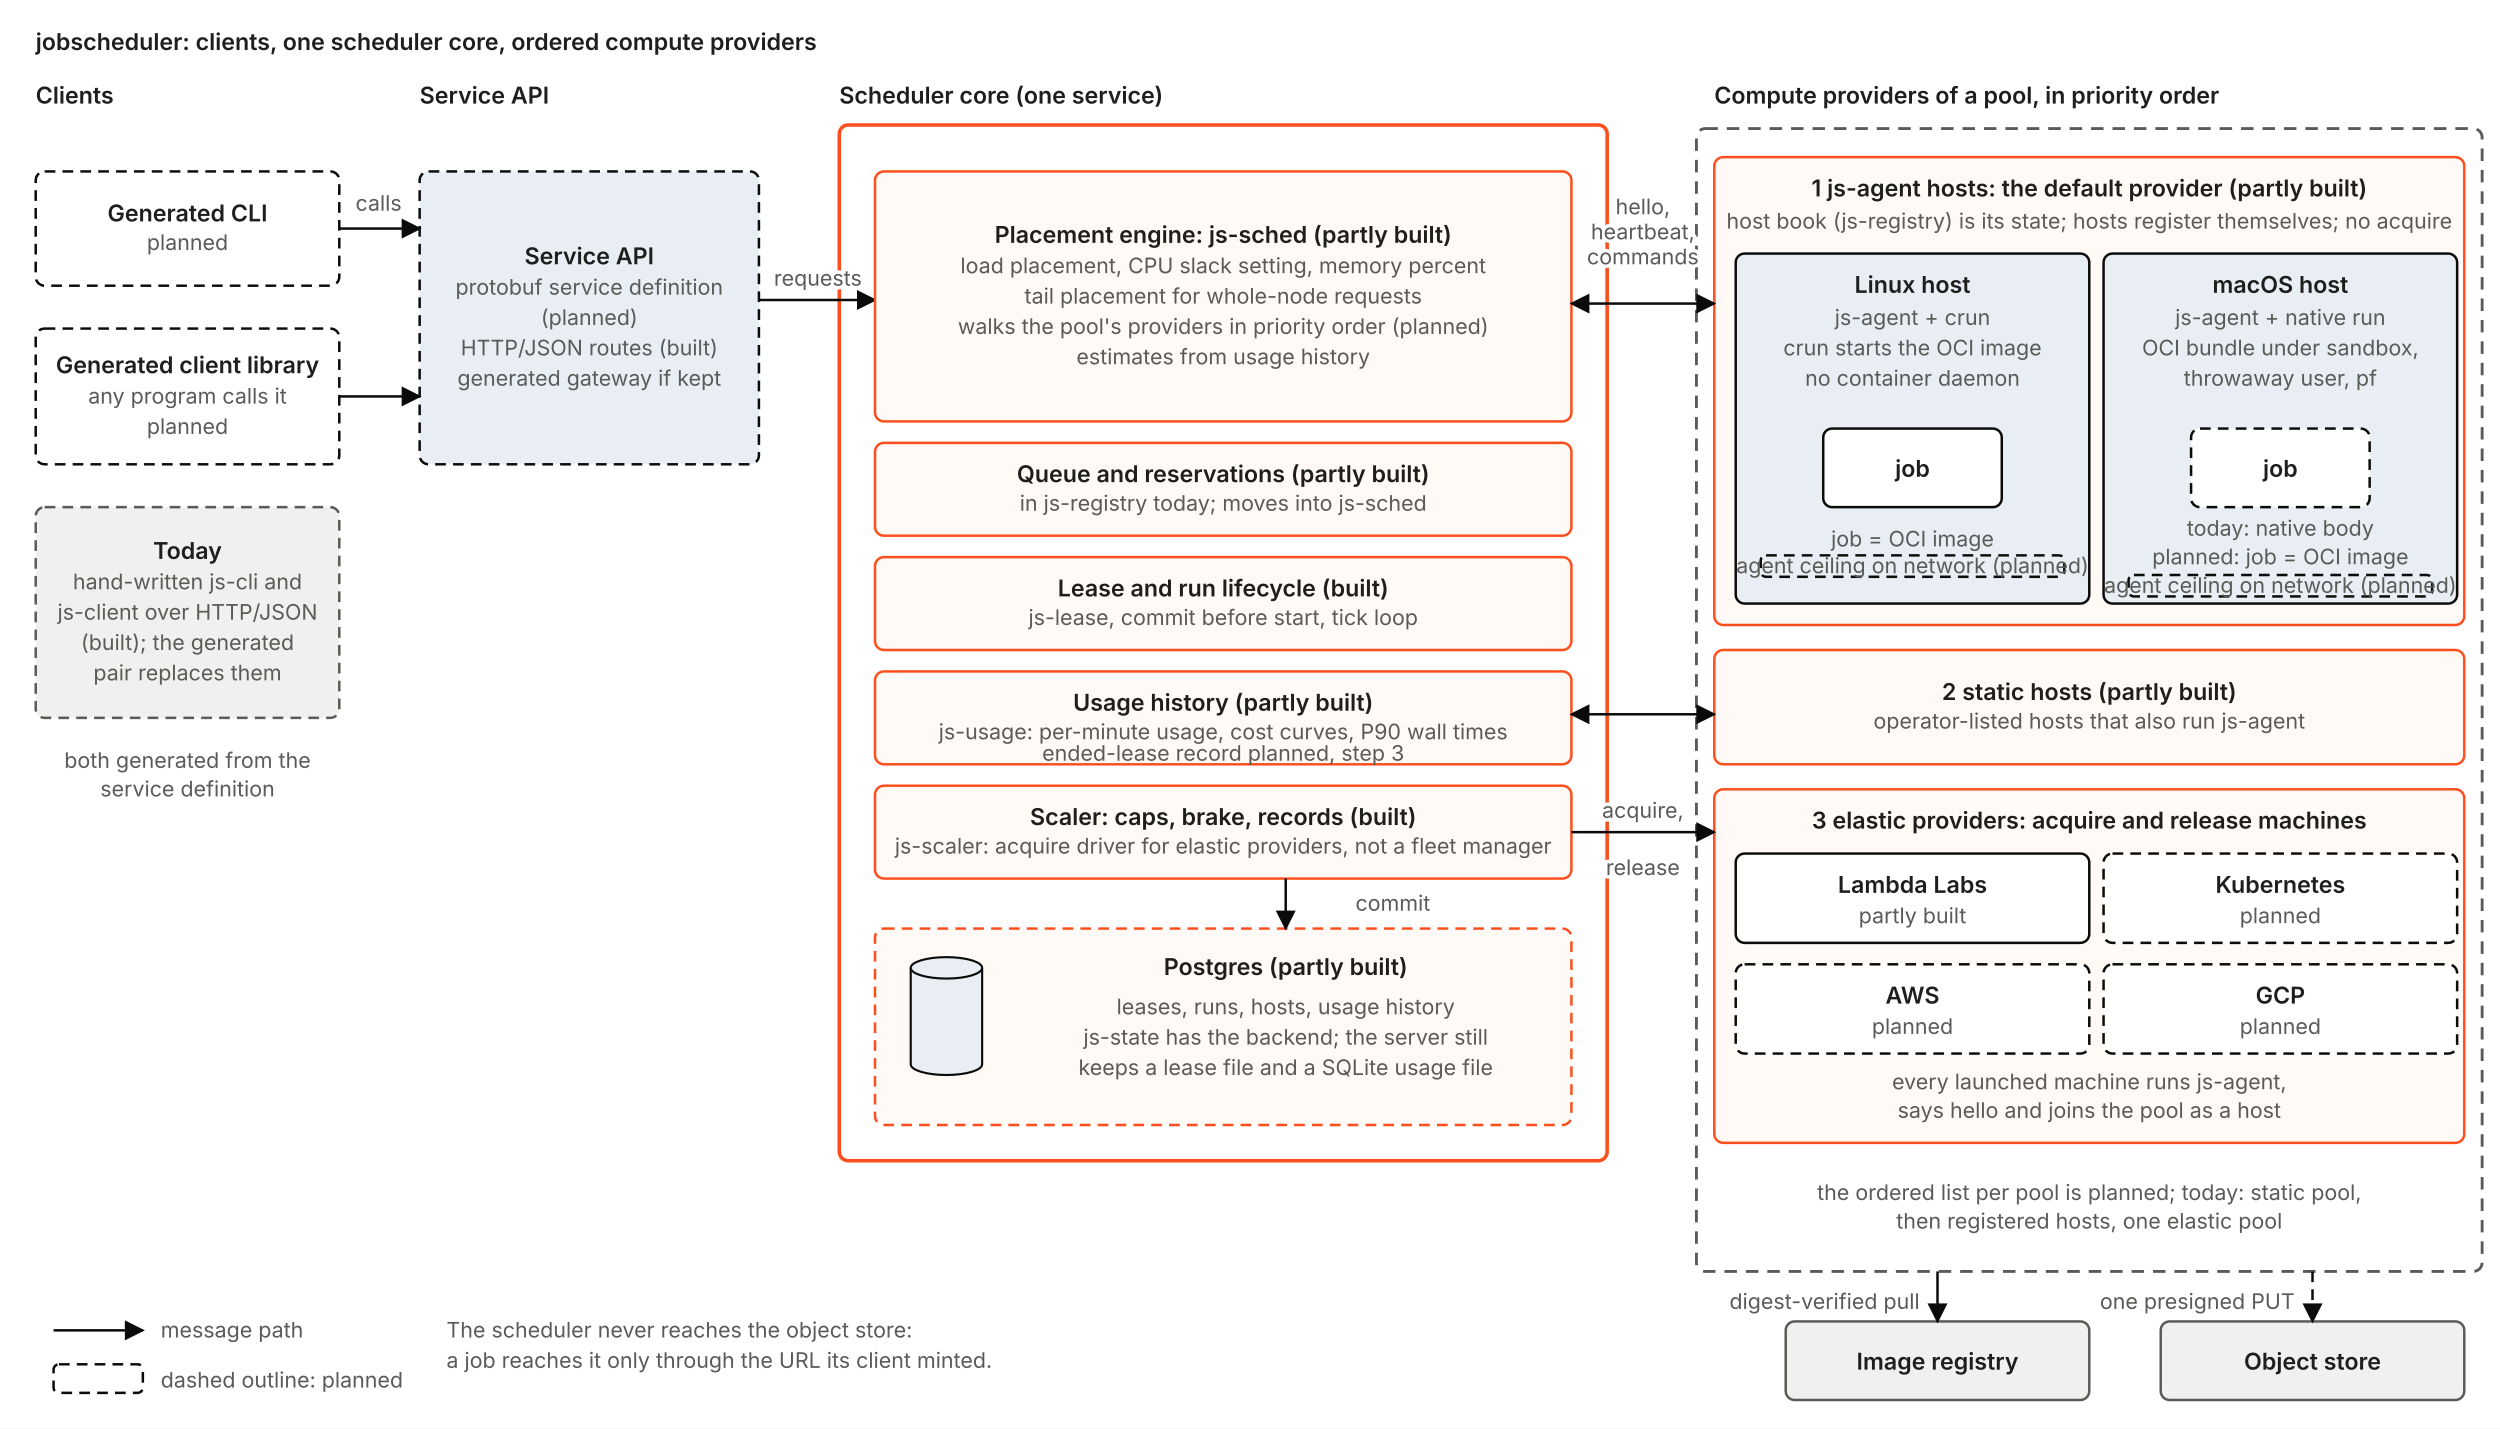
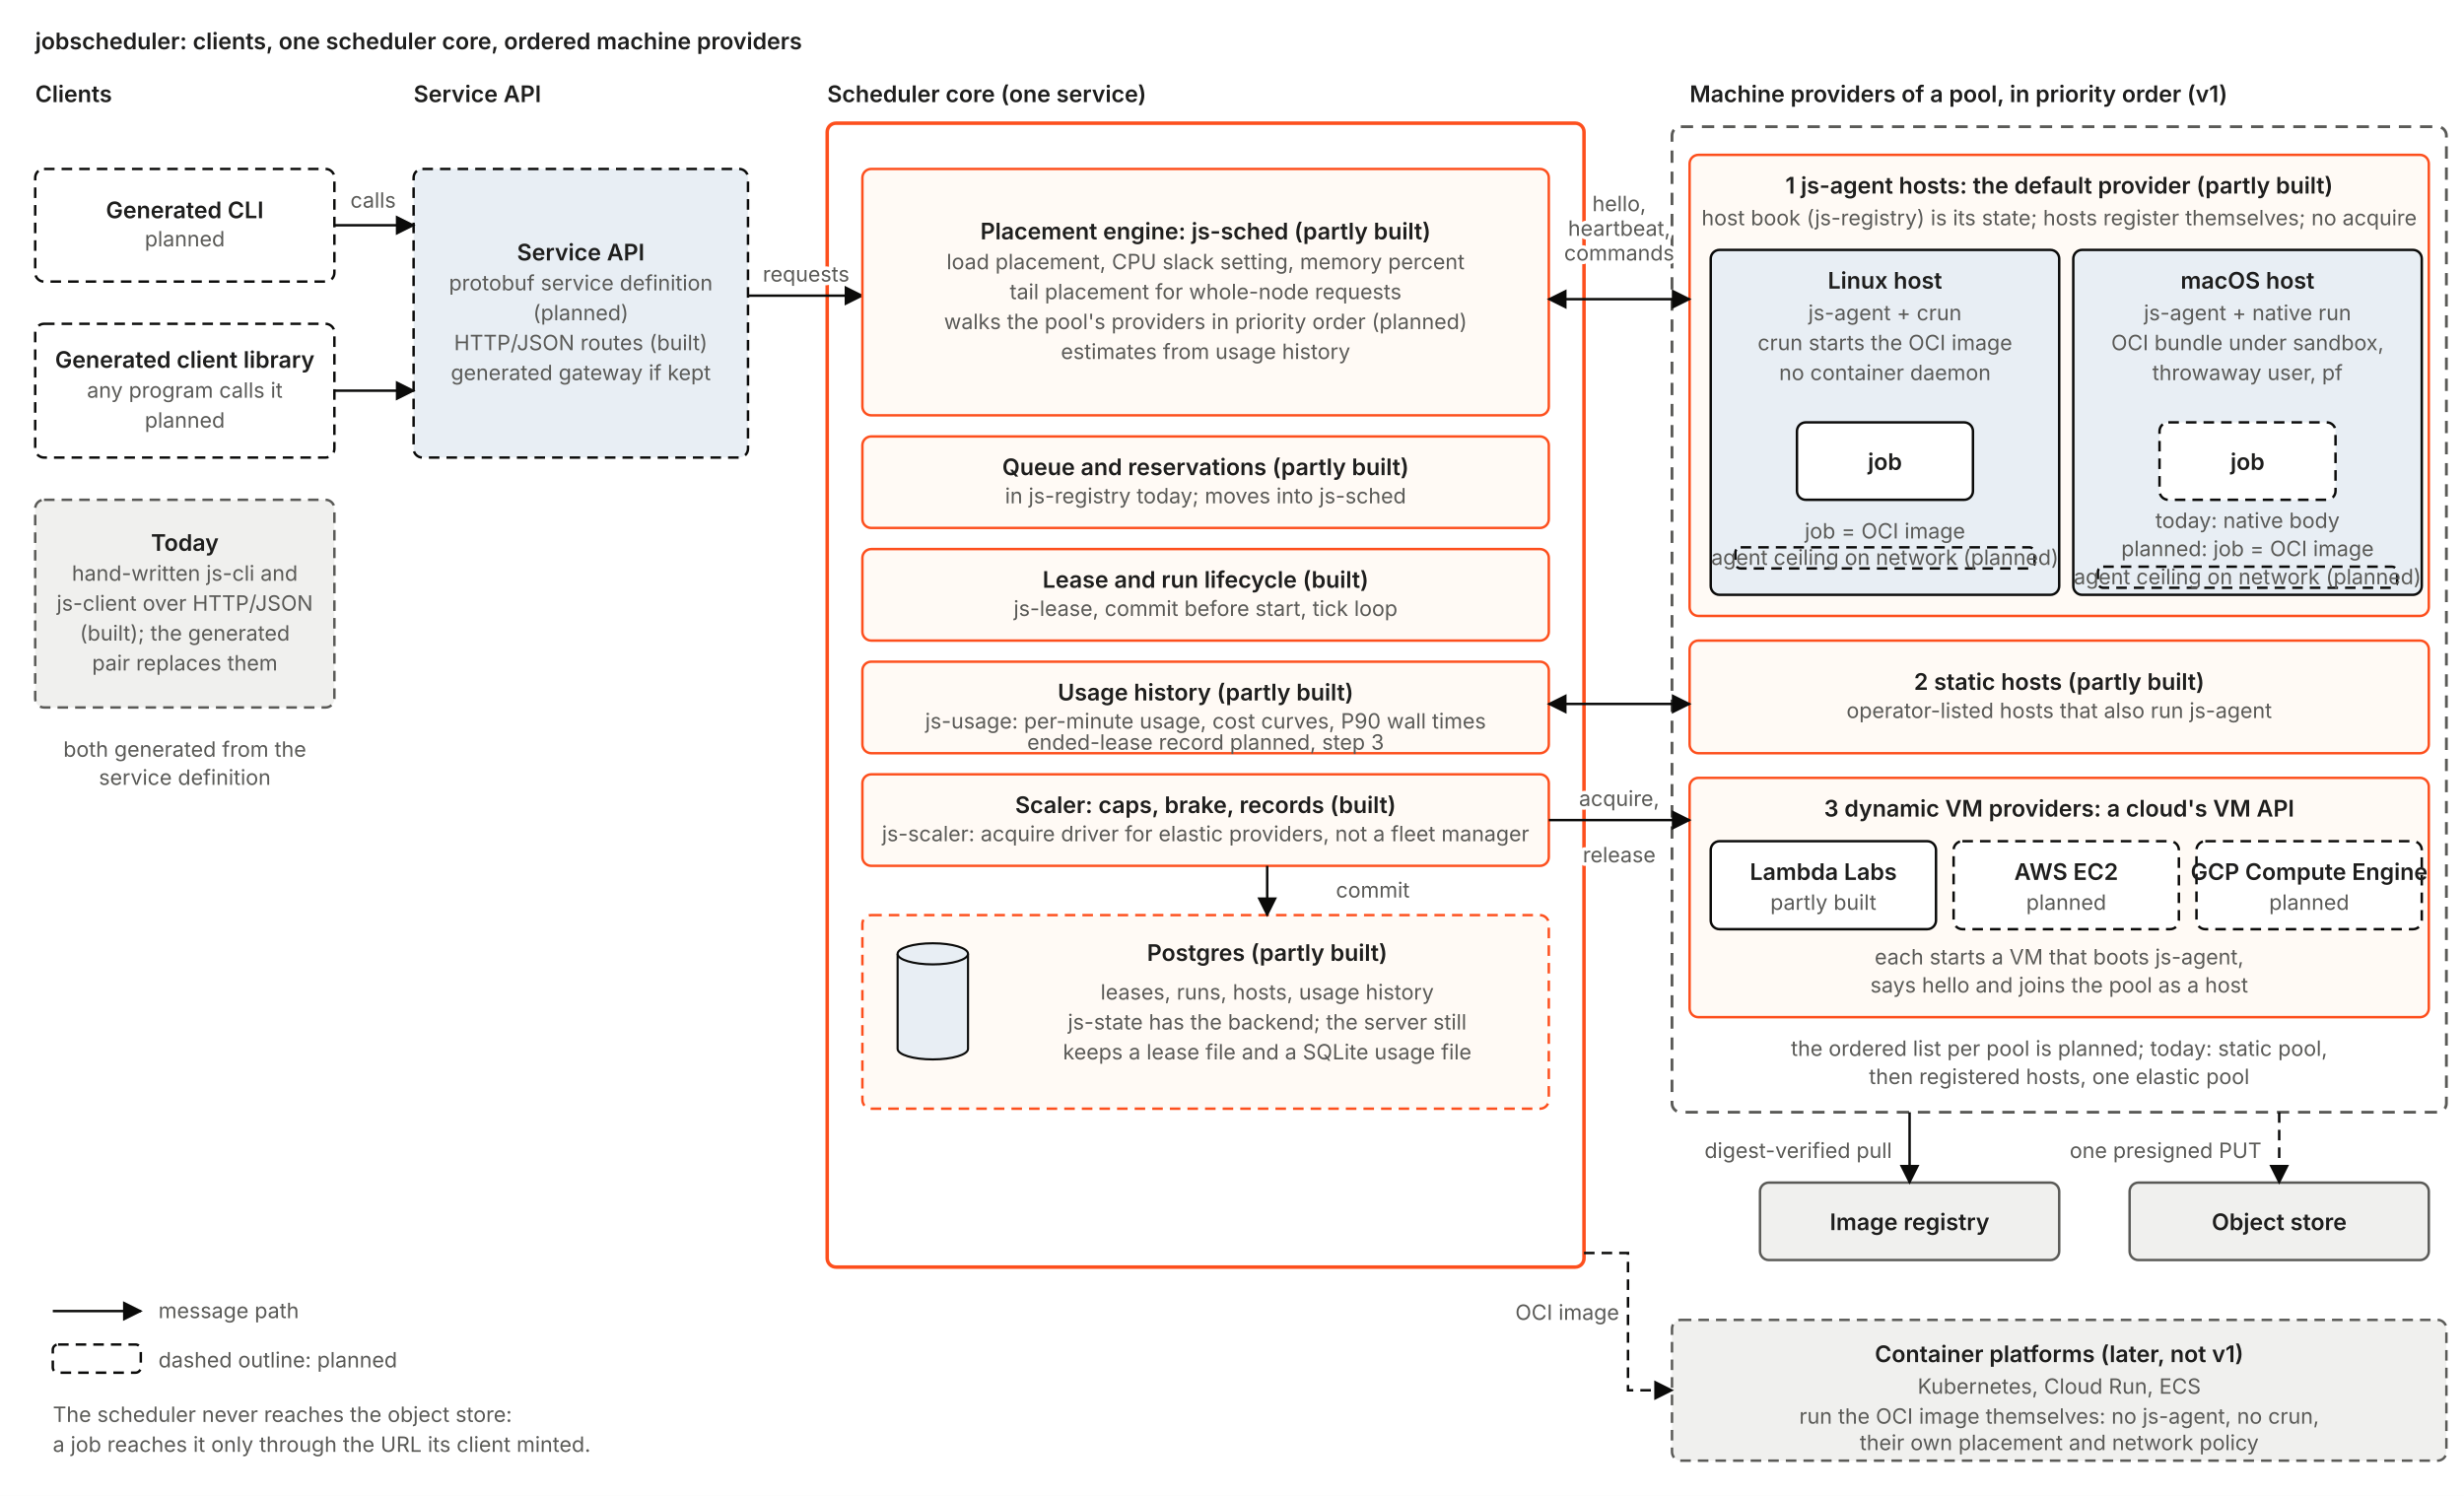
- <svg xmlns="http://www.w3.org/2000/svg" viewBox="0 0 1400 800" width="1400" height="800" role="img" aria-label="Components of jobscheduler: generated clients on the left call a protobuf service API; the scheduler core with one placement engine, queue, lease and run lifecycle and usage history keeps its state in Postgres; on the right each pool has ordered compute providers, namely js-agent hosts (the default provider), static hosts and elastic providers, and every machine runs js-agent and runs jobs as OCI images.">
+ <svg xmlns="http://www.w3.org/2000/svg" viewBox="0 0 1400 850" width="1400" height="850" role="img" aria-label="Components of jobscheduler: generated clients on the left call a protobuf service API; the scheduler core with one placement engine, queue, lease and run lifecycle and usage history keeps its state in Postgres; on the right each pool has ordered machine providers, namely js-agent hosts (the default provider), static hosts and dynamic VM providers (Lambda Labs, with AWS EC2 and GCP Compute Engine planned), and every machine runs js-agent and runs jobs as OCI images; below, a dashed box for container platforms (later: Kubernetes, Cloud Run, ECS) receives OCI images directly from the scheduler core and has no js-agent.">
  <defs>
    <marker id="components-ak" viewBox="0 0 10 10" refX="9" refY="5" markerWidth="8" markerHeight="8" orient="auto-start-reverse">
      <path d="M0,0 L10,5 L0,10 z" fill="#0B0B0A" />
    </marker>
    <marker id="components-ao" viewBox="0 0 10 10" refX="9" refY="5" markerWidth="8" markerHeight="8" orient="auto-start-reverse">
      <path d="M0,0 L10,5 L0,10 z" fill="#FD4F1D" />
    </marker>
    <marker id="components-ar" viewBox="0 0 10 10" refX="9" refY="5" markerWidth="8" markerHeight="8" orient="auto-start-reverse">
      <path d="M0,0 L10,5 L0,10 z" fill="#C0392B" />
    </marker>
  </defs>
  <style>
.box{fill:#FFFFFF;stroke:#0B0B0A;stroke-width:1.4}
.box-b{fill:#E8EEF4;stroke:#0B0B0A;stroke-width:1.4}
.box-o{fill:#FFFAF5;stroke:#FD4F1D;stroke-width:1.4}
.box-a{fill:#FD4F1D;stroke:#FD4F1D;stroke-width:1.4}
.box-t{fill:none;stroke:#FD4F1D;stroke-width:2}
.box-p{fill:none;stroke:#5A5A57;stroke-width:1.6;stroke-dasharray:7 5}
.box-g{fill:#F0F0EE;stroke:#5A5A57;stroke-width:1.4}
.box-gd{fill:#F0F0EE;stroke:#5A5A57;stroke-width:1.4;stroke-dasharray:6 4}
.box-r{fill:#FDECEA;stroke:#C0392B;stroke-width:1.4}
.box-rd{fill:#FFFFFF;stroke:#C0392B;stroke-width:1.4;stroke-dasharray:6 4}
.box-bd{fill:#FFFFFF;stroke:#0B0B0A;stroke-width:1.4;stroke-dasharray:6 4}
.box-od{fill:#FFFAF5;stroke:#FD4F1D;stroke-width:1.4;stroke-dasharray:6 4}
.box-bld{fill:#E8EEF4;stroke:#0B0B0A;stroke-width:1.4;stroke-dasharray:6 4}
.box-n{fill:#E6F4EA;stroke:#2E7D32;stroke-width:1.4}
.ln{stroke:#0B0B0A;fill:none;stroke-width:1.4}
.ln-d{stroke:#0B0B0A;fill:none;stroke-width:1.4;stroke-dasharray:6 4}
.ln-o{stroke:#FD4F1D;fill:none;stroke-width:1.6}
.ln-r{stroke:#C0392B;fill:none;stroke-width:1.5}
.ln-rd{stroke:#C0392B;fill:none;stroke-width:1.5;stroke-dasharray:6 4}
text{fill:#1E1E1D;font-family:system-ui,-apple-system,'Segoe UI',sans-serif;font-size:13px}
.b{font-weight:600}
.t-m{fill:#5A5A57;font-size:12px}
.t-r{fill:#C0392B;font-size:12px}
.t-w{fill:#FFFFFF;font-weight:600}
.lbl{paint-order:stroke;stroke:#FFFFFF;stroke-width:4px;stroke-linejoin:round}
</style>
-   <rect x="0" y="0" width="1400" height="800" fill="#FFFFFF" />
-   <text x="20" y="28" class="b" text-anchor="start" font-size="16">jobscheduler: clients, one scheduler core, ordered compute providers</text>
+   <rect x="0" y="0" width="1400" height="850" fill="#FFFFFF" />
+   <text x="20" y="28" class="b" text-anchor="start" font-size="16">jobscheduler: clients, one scheduler core, ordered machine providers</text>
  <text x="20" y="58" class="b" text-anchor="start">Clients</text>
  <text x="235" y="58" class="b" text-anchor="start">Service API</text>
  <text x="470" y="58" class="b" text-anchor="start">Scheduler core (one service)</text>
-   <text x="960" y="58" class="b" text-anchor="start">Compute providers of a pool, in priority order</text>
+   <text x="960" y="58" class="b" text-anchor="start">Machine providers of a pool, in priority order (v1)</text>
  <rect x="20" y="96" width="170" height="64" rx="5" class="box-bd" />
  <text x="105.0" y="124" class="b" text-anchor="middle">Generated CLI</text>
  <text x="105.0" y="140" class="t-m" text-anchor="middle">planned</text>
  <rect x="20" y="184" width="170" height="76" rx="5" class="box-bd" />
  <text x="105.0" y="209" class="b" text-anchor="middle">Generated client library</text>
  <text x="105.0" y="226" class="t-m" text-anchor="middle">any program calls it</text>
  <text x="105.0" y="243" class="t-m" text-anchor="middle">planned</text>
  <rect x="20" y="284" width="170" height="118" rx="5" class="box-gd" />
  <text x="105.0" y="313" class="b" text-anchor="middle">Today</text>
  <text x="105.0" y="330" class="t-m" text-anchor="middle">hand-written js-cli and</text>
  <text x="105.0" y="347" class="t-m" text-anchor="middle">js-client over HTTP/JSON</text>
  <text x="105.0" y="364" class="t-m" text-anchor="middle">(built); the generated</text>
  <text x="105.0" y="381" class="t-m" text-anchor="middle">pair replaces them</text>
  <text x="105" y="430" class="t-m" text-anchor="middle">both generated from the</text>
  <text x="105" y="446" class="t-m" text-anchor="middle">service definition</text>
  <rect x="235" y="96" width="190" height="164" rx="5" class="box-bld" />
  <text x="330.0" y="148" class="b" text-anchor="middle">Service API</text>
  <text x="330.0" y="165" class="t-m" text-anchor="middle">protobuf service definition</text>
  <text x="330.0" y="182" class="t-m" text-anchor="middle">(planned)</text>
  <text x="330.0" y="199" class="t-m" text-anchor="middle">HTTP/JSON routes (built)</text>
  <text x="330.0" y="216" class="t-m" text-anchor="middle">generated gateway if kept</text>
  <path d="M190,128 L235,128" class="ln" marker-end="url(#components-ak)" />
  <path d="M190,222 L235,222" class="ln" marker-end="url(#components-ak)" />
  <text x="212" y="118" class="t-m lbl" text-anchor="middle">calls</text>
-   <rect x="470" y="70" width="430" height="580" rx="5" class="box-t" />
+   <rect x="470" y="70" width="430" height="650" rx="5" class="box-t" />
  <path d="M425,168 L490,168" class="ln" marker-end="url(#components-ak)" />
  <text x="458" y="160" class="t-m lbl" text-anchor="middle">requests</text>
  <rect x="490" y="96" width="390" height="140" rx="5" class="box-o" />
  <text x="685.0" y="136" class="b" text-anchor="middle">Placement engine: js-sched (partly built)</text>
  <text x="685.0" y="153" class="t-m" text-anchor="middle">load placement, CPU slack setting, memory percent</text>
  <text x="685.0" y="170" class="t-m" text-anchor="middle">tail placement for whole-node requests</text>
  <text x="685.0" y="187" class="t-m" text-anchor="middle">walks the pool's providers in priority order (planned)</text>
  <text x="685.0" y="204" class="t-m" text-anchor="middle">estimates from usage history</text>
  <rect x="490" y="248" width="390" height="52" rx="5" class="box-o" />
  <text x="685.0" y="270" class="b" text-anchor="middle">Queue and reservations (partly built)</text>
  <text x="685.0" y="286" class="t-m" text-anchor="middle">in js-registry today; moves into js-sched</text>
  <rect x="490" y="312" width="390" height="52" rx="5" class="box-o" />
  <text x="685.0" y="334" class="b" text-anchor="middle">Lease and run lifecycle (built)</text>
  <text x="685.0" y="350" class="t-m" text-anchor="middle">js-lease, commit before start, tick loop</text>
  <rect x="490" y="376" width="390" height="52" rx="5" class="box-o" />
  <text x="685.0" y="398" class="b" text-anchor="middle">Usage history (partly built)</text>
  <text x="685.0" y="414" class="t-m" text-anchor="middle">js-usage: per-minute usage, cost curves, P90 wall times</text>
  <text x="685.0" y="426" class="t-m" text-anchor="middle" font-size="10">ended-lease record planned, step 3</text>
  <rect x="490" y="440" width="390" height="52" rx="5" class="box-o" />
  <text x="685.0" y="462" class="b" text-anchor="middle">Scaler: caps, brake, records (built)</text>
  <text x="685.0" y="478" class="t-m" text-anchor="middle">js-scaler: acquire driver for elastic providers, not a fleet manager</text>
  <rect x="490" y="520" width="390" height="110" rx="5" class="box-od" />
  <path d="M510,542 v54 a20,6 0 0 0 40,0 v-54" fill="#E8EEF4" stroke="#0B0B0A" stroke-width="1.2" />
  <ellipse cx="530" cy="542" rx="20" ry="6" fill="#E8EEF4" stroke="#0B0B0A" stroke-width="1.2" />
  <text x="720" y="546" class="b" text-anchor="middle">Postgres (partly built)</text>
  <text x="720" y="568" class="t-m" text-anchor="middle">leases, runs, hosts, usage history</text>
  <text x="720" y="585" class="t-m" text-anchor="middle">js-state has the backend; the server still</text>
  <text x="720" y="602" class="t-m" text-anchor="middle">keeps a lease file and a SQLite usage file</text>
  <path d="M720,492 L720,520" class="ln" marker-end="url(#components-ak)" />
  <text x="780" y="510" class="t-m lbl" text-anchor="middle">commit</text>
-   <rect x="950" y="72" width="440" height="640" rx="5" class="box-p" />
+   <rect x="950" y="72" width="440" height="560" rx="5" class="box-p" />
  <rect x="960" y="88" width="420" height="262" rx="5" class="box-o" />
  <text x="1170" y="110" class="b" text-anchor="middle">1  js-agent hosts: the default provider (partly built)</text>
  <text x="1170" y="128" class="t-m" text-anchor="middle">host book (js-registry) is its state; hosts register themselves; no acquire</text>
  <rect x="972" y="142" width="198" height="196" rx="5" class="box-b" />
  <text x="1071" y="164" class="b" text-anchor="middle">Linux host</text>
  <text x="1071" y="182" class="t-m" text-anchor="middle">js-agent + crun</text>
  <text x="1071" y="199" class="t-m" text-anchor="middle">crun starts the OCI image</text>
  <text x="1071" y="216" class="t-m" text-anchor="middle">no container daemon</text>
  <rect x="1021" y="240" width="100" height="44" rx="5" class="box" />
  <text x="1071" y="267" class="b" text-anchor="middle">job</text>
  <text x="1071" y="306" class="t-m" text-anchor="middle">job = OCI image</text>
  <rect x="986" y="311" width="170" height="12" rx="3" class="box-bd" fill-opacity="0" />
  <text x="1071" y="321" class="t-m" text-anchor="middle" font-size="10">agent ceiling on network (planned)</text>
  <rect x="1178" y="142" width="198" height="196" rx="5" class="box-b" />
  <text x="1277" y="164" class="b" text-anchor="middle">macOS host</text>
  <text x="1277" y="182" class="t-m" text-anchor="middle">js-agent + native run</text>
  <text x="1277" y="199" class="t-m" text-anchor="middle">OCI bundle under sandbox,</text>
  <text x="1277" y="216" class="t-m" text-anchor="middle">throwaway user, pf</text>
  <rect x="1227" y="240" width="100" height="44" rx="5" class="box-bd" />
  <text x="1277" y="267" class="b" text-anchor="middle">job</text>
  <text x="1277" y="300" class="t-m" text-anchor="middle">today: native body</text>
  <text x="1277" y="316" class="t-m" text-anchor="middle">planned: job = OCI image</text>
  <rect x="1192" y="322" width="170" height="12" rx="3" class="box-bd" fill-opacity="0" />
  <text x="1277" y="332" class="t-m" text-anchor="middle" font-size="10">agent ceiling on network (planned)</text>
  <rect x="960" y="364" width="420" height="64" rx="5" class="box-o" />
  <text x="1170.0" y="392" class="b" text-anchor="middle">2  static hosts (partly built)</text>
  <text x="1170.0" y="408" class="t-m" text-anchor="middle">operator-listed hosts that also run js-agent</text>
-   <rect x="960" y="442" width="420" height="198" rx="5" class="box-o" />
-   <text x="1170" y="464" class="b" text-anchor="middle">3  elastic providers: acquire and release machines</text>
-   <rect x="972" y="478" width="198" height="50" rx="5" class="box" />
-   <text x="1071" y="500" class="b" text-anchor="middle">Lambda Labs</text>
-   <text x="1071" y="517" class="t-m" text-anchor="middle">partly built</text>
-   <rect x="1178" y="478" width="198" height="50" rx="5" class="box-bd" />
-   <text x="1277" y="500" class="b" text-anchor="middle">Kubernetes</text>
-   <text x="1277" y="517" class="t-m" text-anchor="middle">planned</text>
-   <rect x="972" y="540" width="198" height="50" rx="5" class="box-bd" />
-   <text x="1071" y="562" class="b" text-anchor="middle">AWS</text>
-   <text x="1071" y="579" class="t-m" text-anchor="middle">planned</text>
-   <rect x="1178" y="540" width="198" height="50" rx="5" class="box-bd" />
-   <text x="1277" y="562" class="b" text-anchor="middle">GCP</text>
-   <text x="1277" y="579" class="t-m" text-anchor="middle">planned</text>
-   <text x="1170" y="610" class="t-m" text-anchor="middle">every launched machine runs js-agent,</text>
-   <text x="1170" y="626" class="t-m" text-anchor="middle">says hello and joins the pool as a host</text>
+   <rect x="960" y="442" width="420" height="136" rx="5" class="box-o" />
+   <text x="1170" y="464" class="b" text-anchor="middle">3  dynamic VM providers: a cloud's VM API</text>
+   <rect x="972" y="478" width="128" height="50" rx="5" class="box" />
+   <text x="1036" y="500" class="b" text-anchor="middle">Lambda Labs</text>
+   <text x="1036" y="517" class="t-m" text-anchor="middle">partly built</text>
+   <rect x="1110" y="478" width="128" height="50" rx="5" class="box-bd" />
+   <text x="1174" y="500" class="b" text-anchor="middle">AWS EC2</text>
+   <text x="1174" y="517" class="t-m" text-anchor="middle">planned</text>
+   <rect x="1248" y="478" width="128" height="50" rx="5" class="box-bd" />
+   <text x="1312" y="500" class="b" text-anchor="middle">GCP Compute Engine</text>
+   <text x="1312" y="517" class="t-m" text-anchor="middle">planned</text>
+   <text x="1170" y="548" class="t-m" text-anchor="middle">each starts a VM that boots js-agent,</text>
+   <text x="1170" y="564" class="t-m" text-anchor="middle">says hello and joins the pool as a host</text>
+   <text x="1170" y="600" class="t-m" text-anchor="middle">the ordered list per pool is planned; today: static pool,</text>
+   <text x="1170" y="616" class="t-m" text-anchor="middle">then registered hosts, one elastic pool</text>
  <path d="M880,170 L960,170" class="ln" marker-end="url(#components-ak)" marker-start="url(#components-ak)" />
  <text x="920" y="120" class="t-m lbl" text-anchor="middle">hello,</text>
  <text x="920" y="134" class="t-m lbl" text-anchor="middle">heartbeat,</text>
  <text x="920" y="148" class="t-m lbl" text-anchor="middle">commands</text>
-   <text x="1170" y="672" class="t-m" text-anchor="middle">the ordered list per pool is planned; today: static pool,</text>
-   <text x="1170" y="688" class="t-m" text-anchor="middle">then registered hosts, one elastic pool</text>
  <path d="M880,466 L960,466" class="ln" marker-end="url(#components-ak)" />
  <text x="920" y="458" class="t-m lbl" text-anchor="middle">acquire,</text>
  <text x="920" y="490" class="t-m lbl" text-anchor="middle">release</text>
  <path d="M880,400 L960,400" class="ln" marker-end="url(#components-ak)" marker-start="url(#components-ak)" />
-   <rect x="1000" y="740" width="170" height="44" rx="5" class="box-g" />
-   <text x="1085" y="767" class="b" text-anchor="middle">Image registry</text>
-   <rect x="1210" y="740" width="170" height="44" rx="5" class="box-g" />
-   <text x="1295" y="767" class="b" text-anchor="middle">Object store</text>
-   <path d="M1085,712 L1085,740" class="ln" marker-end="url(#components-ak)" />
-   <text x="1075" y="733" class="t-m lbl" text-anchor="end">digest-verified pull</text>
-   <path d="M1295,712 L1295,740" class="ln-d" marker-end="url(#components-ak)" />
-   <text x="1285" y="733" class="t-m lbl" text-anchor="end">one presigned PUT</text>
+   <rect x="1000" y="672" width="170" height="44" rx="5" class="box-g" />
+   <text x="1085" y="699" class="b" text-anchor="middle">Image registry</text>
+   <rect x="1210" y="672" width="170" height="44" rx="5" class="box-g" />
+   <text x="1295" y="699" class="b" text-anchor="middle">Object store</text>
+   <path d="M1085,632 L1085,672" class="ln" marker-end="url(#components-ak)" />
+   <text x="1075" y="658" class="t-m lbl" text-anchor="end">digest-verified pull</text>
+   <path d="M1295,632 L1295,672" class="ln-d" marker-end="url(#components-ak)" />
+   <text x="1285" y="658" class="t-m lbl" text-anchor="end">one presigned PUT</text>
+   <rect x="950" y="750" width="440" height="80" rx="5" class="box-gd" />
+   <text x="1170" y="774" class="b" text-anchor="middle">Container platforms (later, not v1)</text>
+   <text x="1170" y="792" class="t-m" text-anchor="middle">Kubernetes, Cloud Run, ECS</text>
+   <text x="1170" y="809" class="t-m" text-anchor="middle">run the OCI image themselves: no js-agent, no crun,</text>
+   <text x="1170" y="824" class="t-m" text-anchor="middle">their own placement and network policy</text>
+   <path d="M900,712 L925,712 L925,790 L950,790" class="ln-d" marker-end="url(#components-ak)" />
+   <text x="920" y="750" class="t-m lbl" text-anchor="end">OCI image</text>
  <path d="M30,745 L80,745" class="ln" marker-end="url(#components-ak)" />
  <text x="90" y="749" class="t-m" text-anchor="start">message path</text>
  <rect x="30" y="764" width="50" height="16" rx="3" class="box-bd" />
  <text x="90" y="777" class="t-m" text-anchor="start">dashed outline: planned</text>
-   <text x="250" y="749" class="t-m" text-anchor="start">The scheduler never reaches the object store:</text>
-   <text x="250" y="766" class="t-m" text-anchor="start">a job reaches it only through the URL its client minted.</text>
+   <text x="30" y="808" class="t-m" text-anchor="start">The scheduler never reaches the object store:</text>
+   <text x="30" y="825" class="t-m" text-anchor="start">a job reaches it only through the URL its client minted.</text>
</svg>
